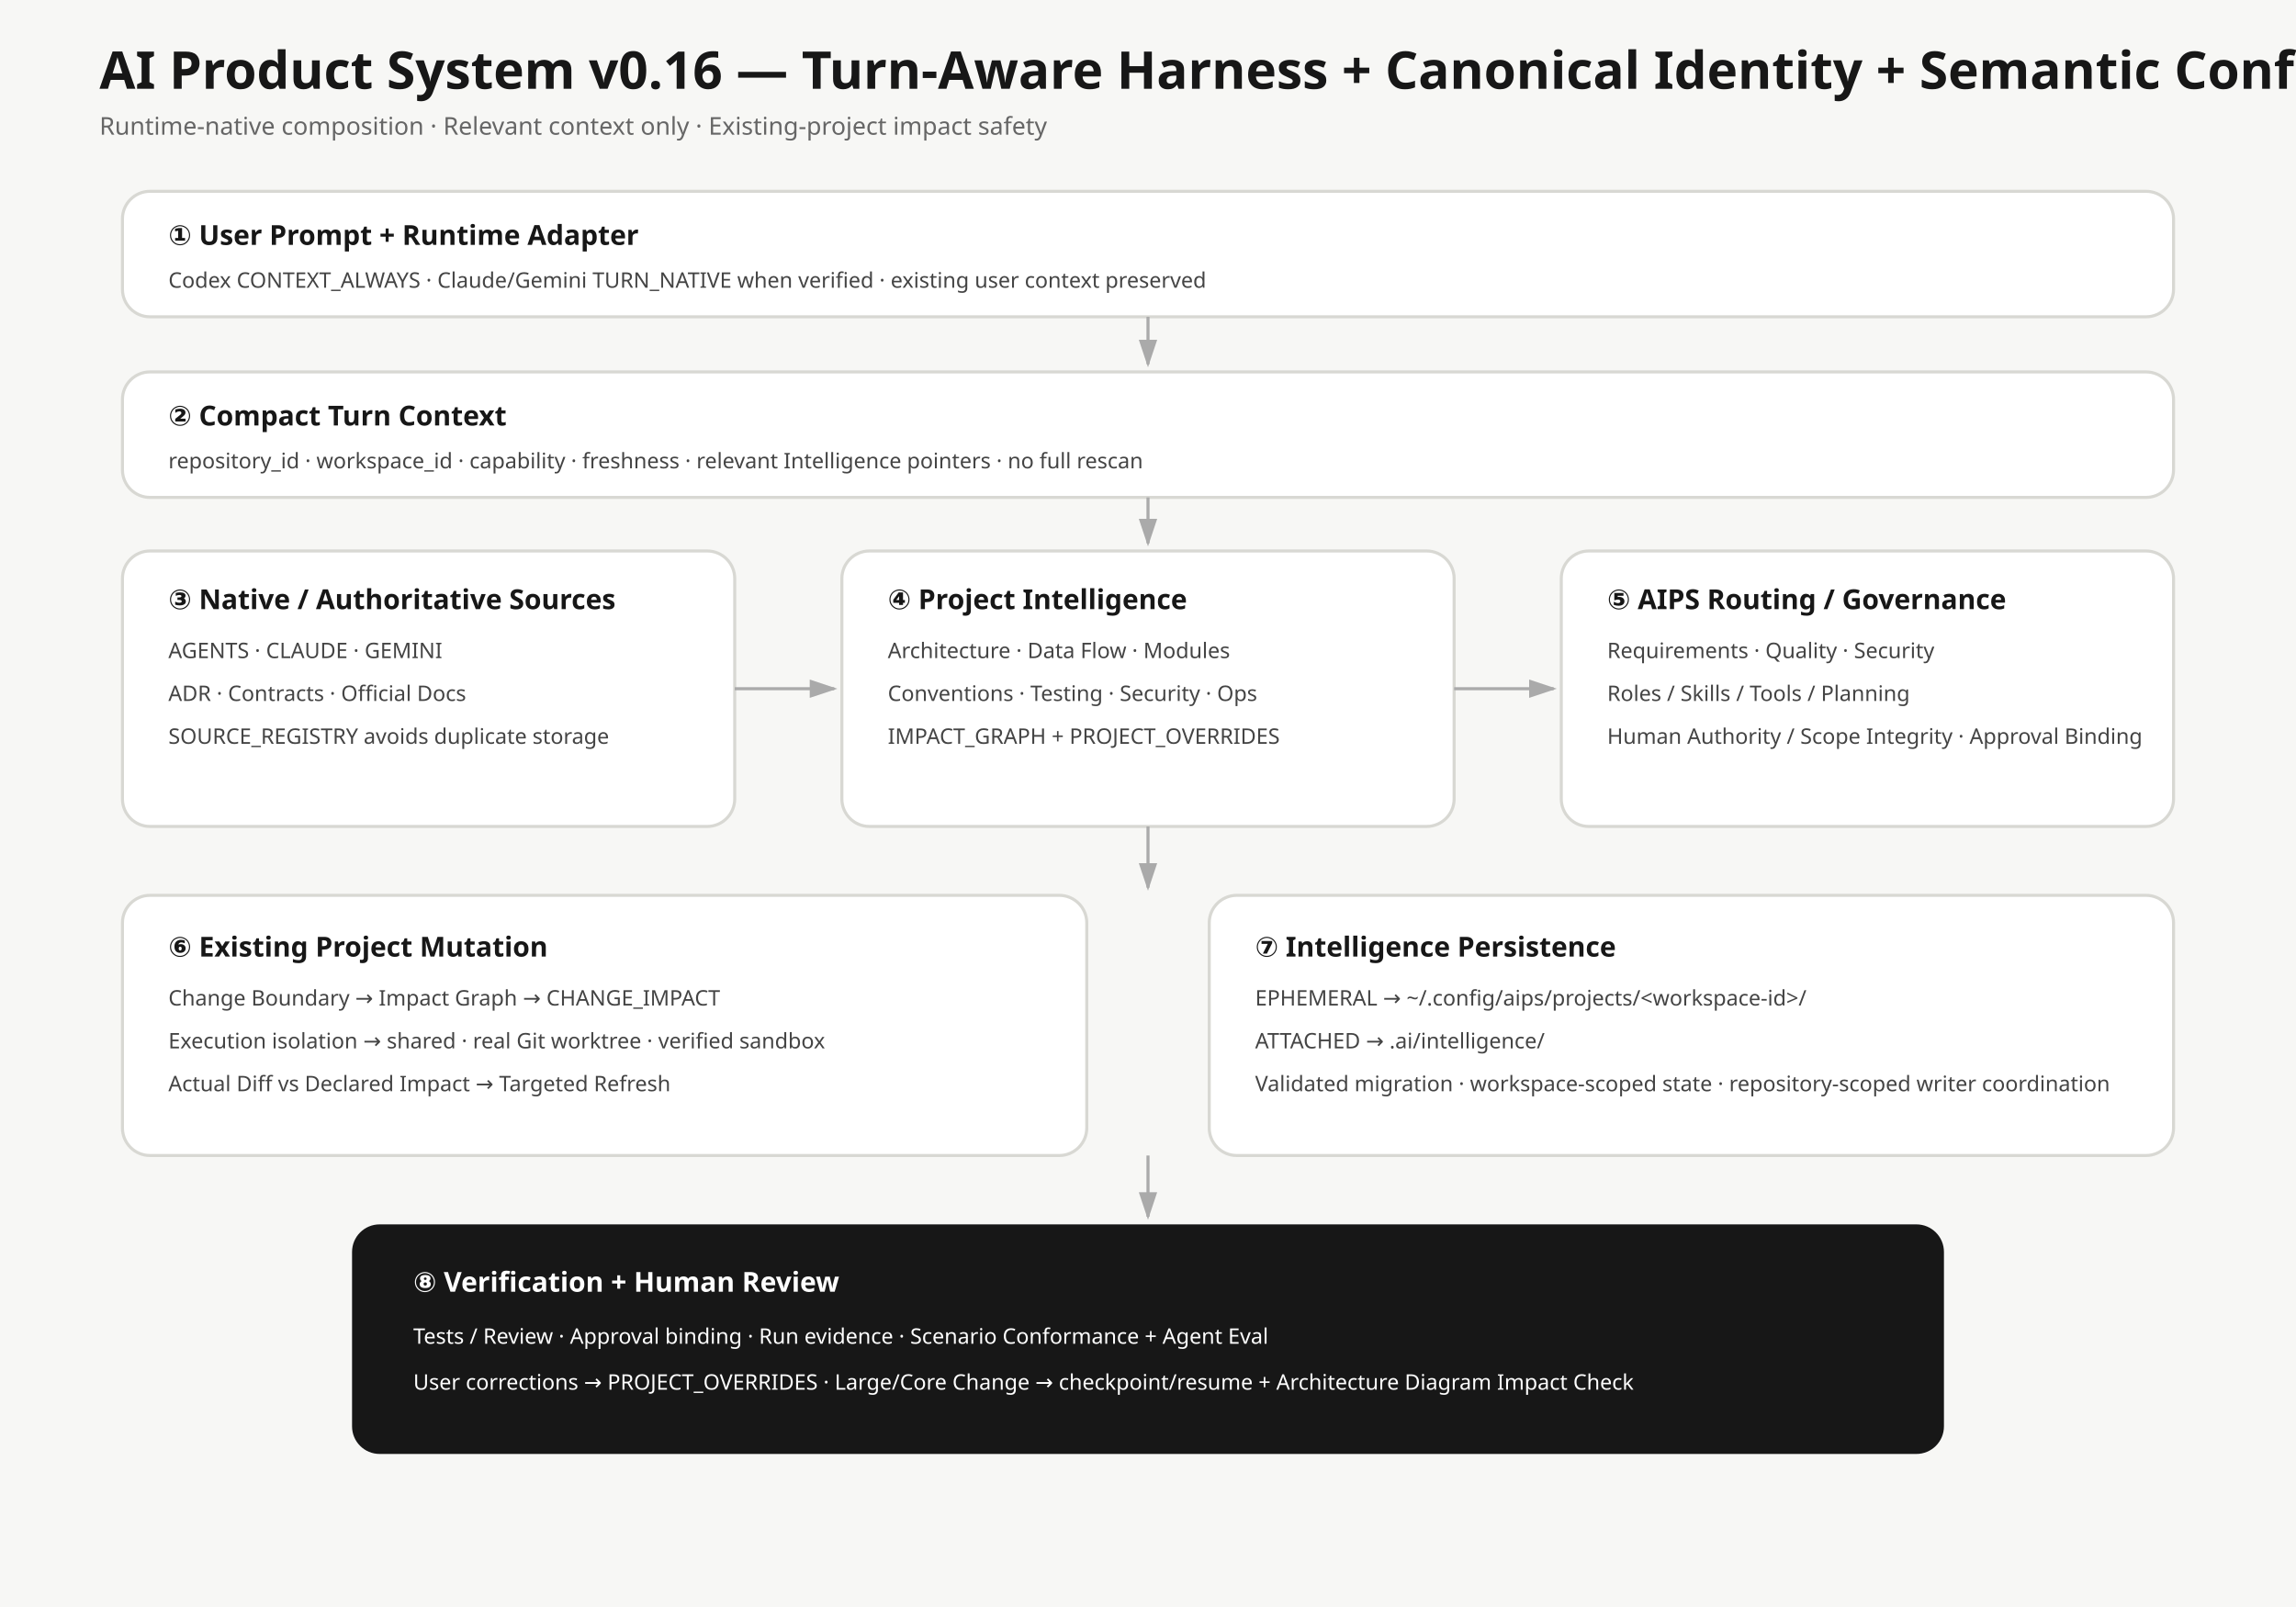
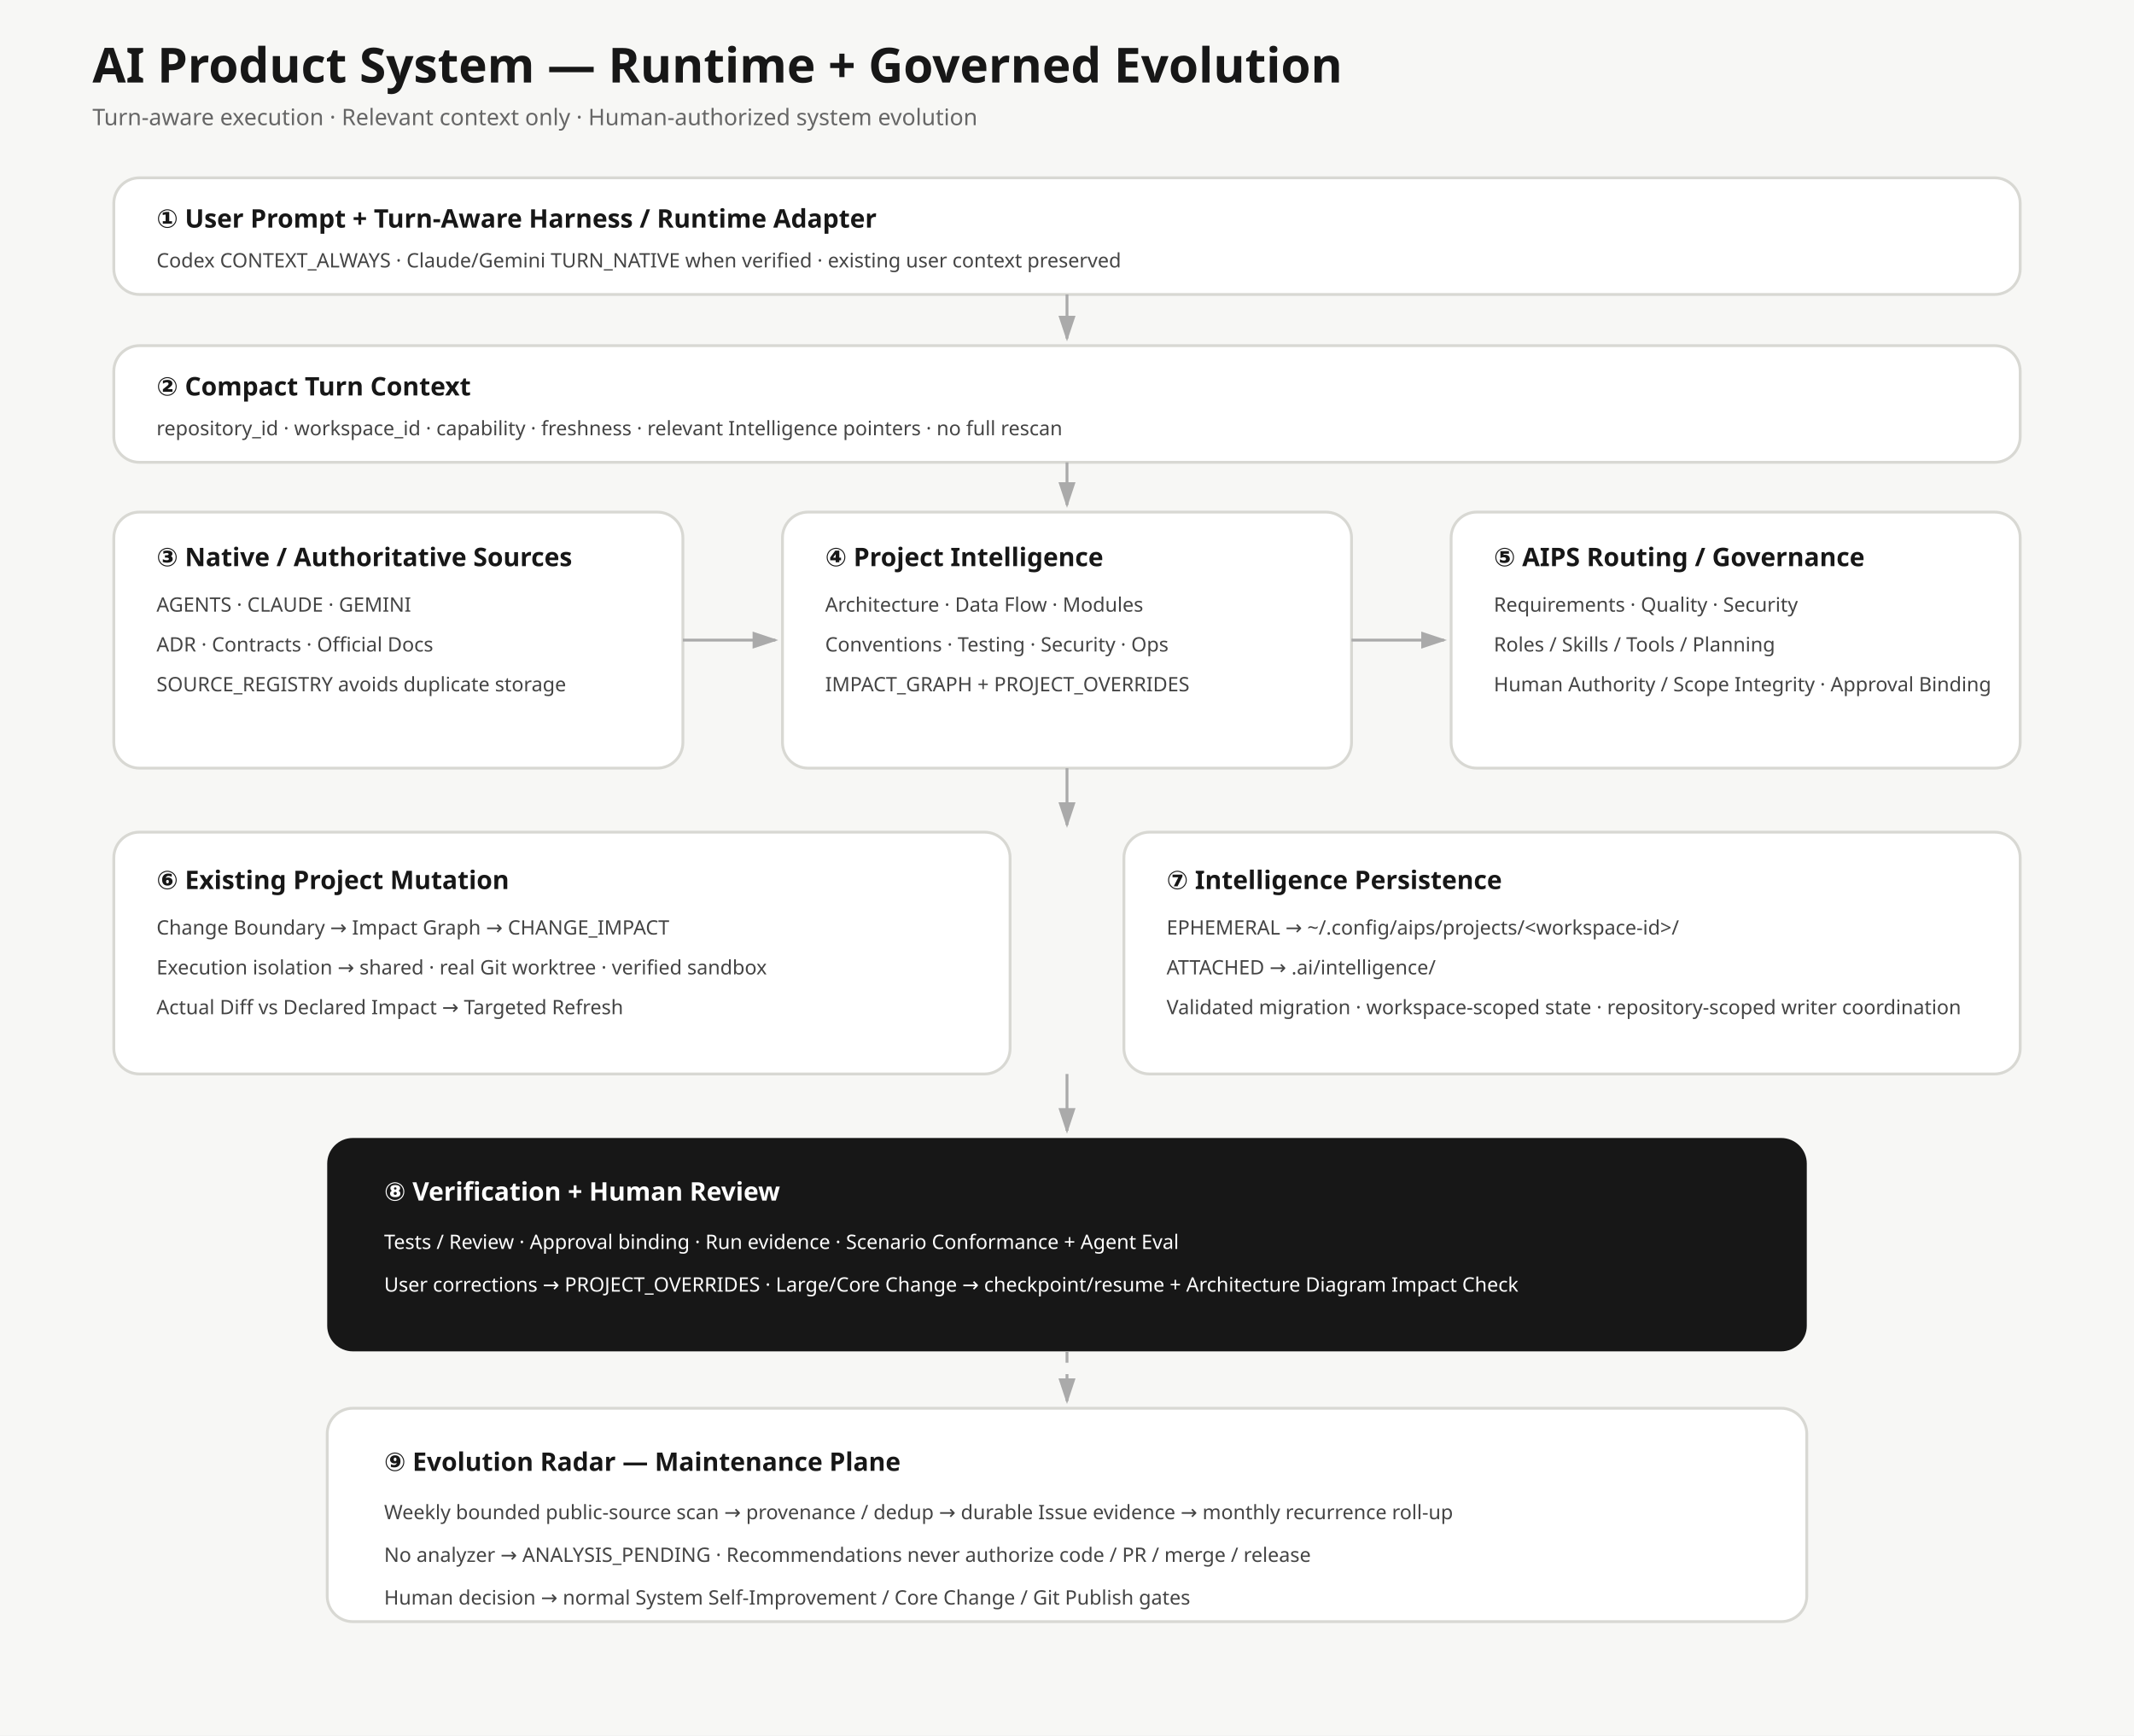
- <svg xmlns="http://www.w3.org/2000/svg" width="1500" height="1050" viewBox="0 0 1500 1050">
-   <rect width="1500" height="1050" fill="#f7f7f5" />
-   <style>.title{font:700 34px system-ui,sans-serif;fill:#171717}.sub{font:400 16px system-ui,sans-serif;fill:#666}.h{font:700 18px system-ui,sans-serif;fill:#171717}.t{font:400 14px system-ui,sans-serif;fill:#444}.box{fill:#fff;stroke:#d8d8d3;stroke-width:2}.dark{fill:#171717}.white{fill:#fff}.line{stroke:#aaa;stroke-width:2;fill:none;marker-end:url(#a)}</style>
+ <svg xmlns="http://www.w3.org/2000/svg" width="1500" height="1220" viewBox="0 0 1500 1220">
+   <rect width="1500" height="1220" fill="#f7f7f5" />
+   <style>.title{font:700 34px system-ui,sans-serif;fill:#171717}.sub{font:400 16px system-ui,sans-serif;fill:#666}.h{font:700 18px system-ui,sans-serif;fill:#171717}.t{font:400 14px system-ui,sans-serif;fill:#444}.box{fill:#fff;stroke:#d8d8d3;stroke-width:2}.dark{fill:#171717}.white{fill:#fff}.line{stroke:#aaa;stroke-width:2;fill:none;marker-end:url(#a)}.dash{stroke:#aaa;stroke-width:2;stroke-dasharray:8 8;fill:none;marker-end:url(#a)}</style>
  <defs>
    <marker id="a" markerWidth="10" markerHeight="10" refX="8" refY="3" orient="auto">
      <path d="M0,0 L0,6 L9,3 z" fill="#aaa" />
    </marker>
  </defs>
-   <text x="65" y="58" class="title">AI Product System v0.16 — Turn-Aware Harness + Canonical Identity + Semantic Conformance</text>
-   <text x="65" y="88" class="sub">Runtime-native composition · Relevant context only · Existing-project impact safety</text>
+   <text x="65" y="58" class="title">AI Product System — Runtime + Governed Evolution</text>
+   <text x="65" y="88" class="sub">Turn-aware execution · Relevant context only · Human-authorized system evolution</text>
  <rect x="80" y="125" width="1340" height="82" rx="18" class="box" />
-   <text x="110" y="160" class="h">① User Prompt + Runtime Adapter</text>
+   <text x="110" y="160" class="h">① User Prompt + Turn-Aware Harness / Runtime Adapter</text>
  <text x="110" y="188" class="t">Codex CONTEXT_ALWAYS · Claude/Gemini TURN_NATIVE when verified · existing user context preserved</text>
  <path d="M750 207 L750 238" class="line" />
  <rect x="80" y="243" width="1340" height="82" rx="18" class="box" />
  <text x="110" y="278" class="h">② Compact Turn Context</text>
  <text x="110" y="306" class="t">repository_id · workspace_id · capability · freshness · relevant Intelligence pointers · no full rescan</text>
  <path d="M750 325 L750 355" class="line" />
  <rect x="80" y="360" width="400" height="180" rx="18" class="box" />
  <text x="110" y="398" class="h">③ Native / Authoritative Sources</text>
  <text x="110" y="430" class="t">AGENTS · CLAUDE · GEMINI</text>
  <text x="110" y="458" class="t">ADR · Contracts · Official Docs</text>
  <text x="110" y="486" class="t">SOURCE_REGISTRY avoids duplicate storage</text>
  <rect x="550" y="360" width="400" height="180" rx="18" class="box" />
  <text x="580" y="398" class="h">④ Project Intelligence</text>
  <text x="580" y="430" class="t">Architecture · Data Flow · Modules</text>
  <text x="580" y="458" class="t">Conventions · Testing · Security · Ops</text>
  <text x="580" y="486" class="t">IMPACT_GRAPH + PROJECT_OVERRIDES</text>
  <rect x="1020" y="360" width="400" height="180" rx="18" class="box" />
  <text x="1050" y="398" class="h">⑤ AIPS Routing / Governance</text>
  <text x="1050" y="430" class="t">Requirements · Quality · Security</text>
  <text x="1050" y="458" class="t">Roles / Skills / Tools / Planning</text>
  <text x="1050" y="486" class="t">Human Authority / Scope Integrity · Approval Binding</text>
  <path d="M480 450 L545 450" class="line" />
  <path d="M950 450 L1015 450" class="line" />
  <path d="M750 540 L750 580" class="line" />
  <rect x="80" y="585" width="630" height="170" rx="18" class="box" />
  <text x="110" y="625" class="h">⑥ Existing Project Mutation</text>
  <text x="110" y="657" class="t">Change Boundary → Impact Graph → CHANGE_IMPACT</text>
  <text x="110" y="685" class="t">Execution isolation → shared · real Git worktree · verified sandbox</text>
  <text x="110" y="713" class="t">Actual Diff vs Declared Impact → Targeted Refresh</text>
  <rect x="790" y="585" width="630" height="170" rx="18" class="box" />
  <text x="820" y="625" class="h">⑦ Intelligence Persistence</text>
  <text x="820" y="657" class="t">EPHEMERAL → ~/.config/aips/projects/&lt;workspace-id&gt;/</text>
  <text x="820" y="685" class="t">ATTACHED → .ai/intelligence/</text>
  <text x="820" y="713" class="t">Validated migration · workspace-scoped state · repository-scoped writer coordination</text>
  <path d="M750 755 L750 795" class="line" />
  <rect x="230" y="800" width="1040" height="150" rx="18" class="dark" />
  <text x="270" y="844" class="h white">⑧ Verification + Human Review</text>
  <text x="270" y="878" class="t white">Tests / Review · Approval binding · Run evidence · Scenario Conformance + Agent Eval</text>
  <text x="270" y="908" class="t white">User corrections → PROJECT_OVERRIDES · Large/Core Change → checkpoint/resume + Architecture Diagram Impact Check</text>
+   <path d="M750 950 L750 985" class="dash" />
+   <rect x="230" y="990" width="1040" height="150" rx="18" class="box" />
+   <text x="270" y="1034" class="h">⑨ Evolution Radar — Maintenance Plane</text>
+   <text x="270" y="1068" class="t">Weekly bounded public-source scan → provenance / dedup → durable Issue evidence → monthly recurrence roll-up</text>
+   <text x="270" y="1098" class="t">No analyzer → ANALYSIS_PENDING · Recommendations never authorize code / PR / merge / release</text>
+   <text x="270" y="1128" class="t">Human decision → normal System Self-Improvement / Core Change / Git Publish gates</text>
</svg>
